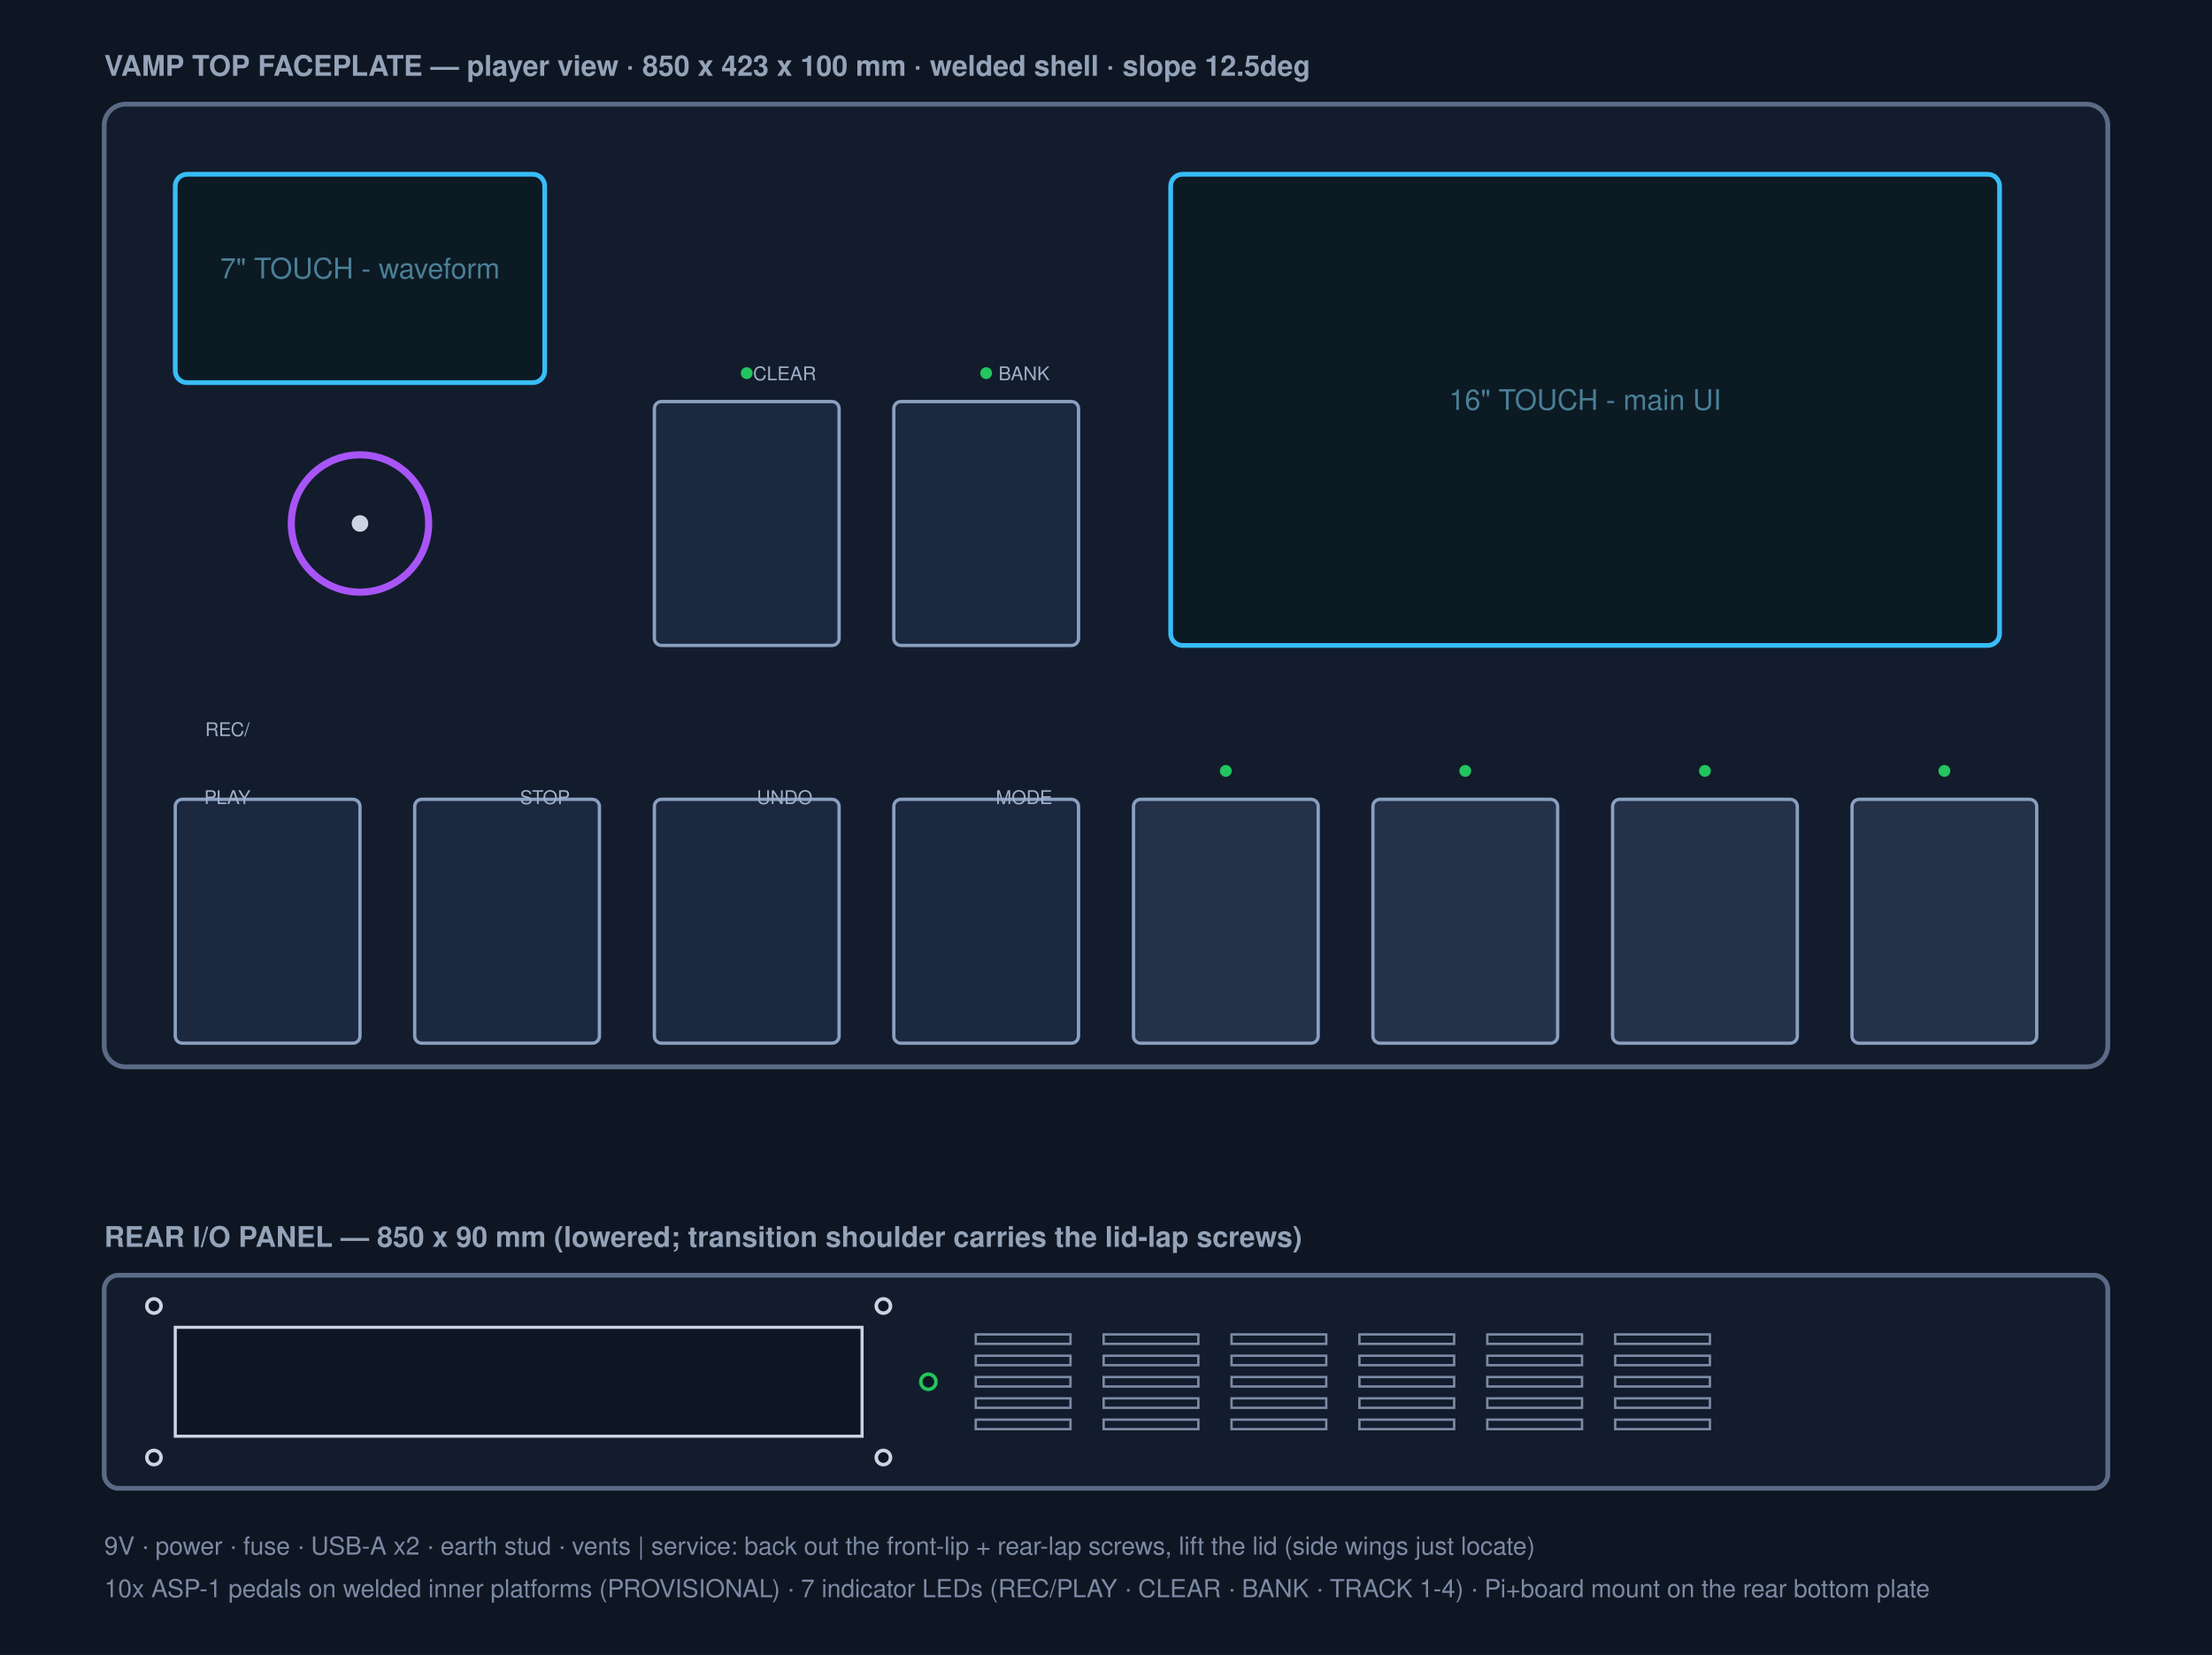
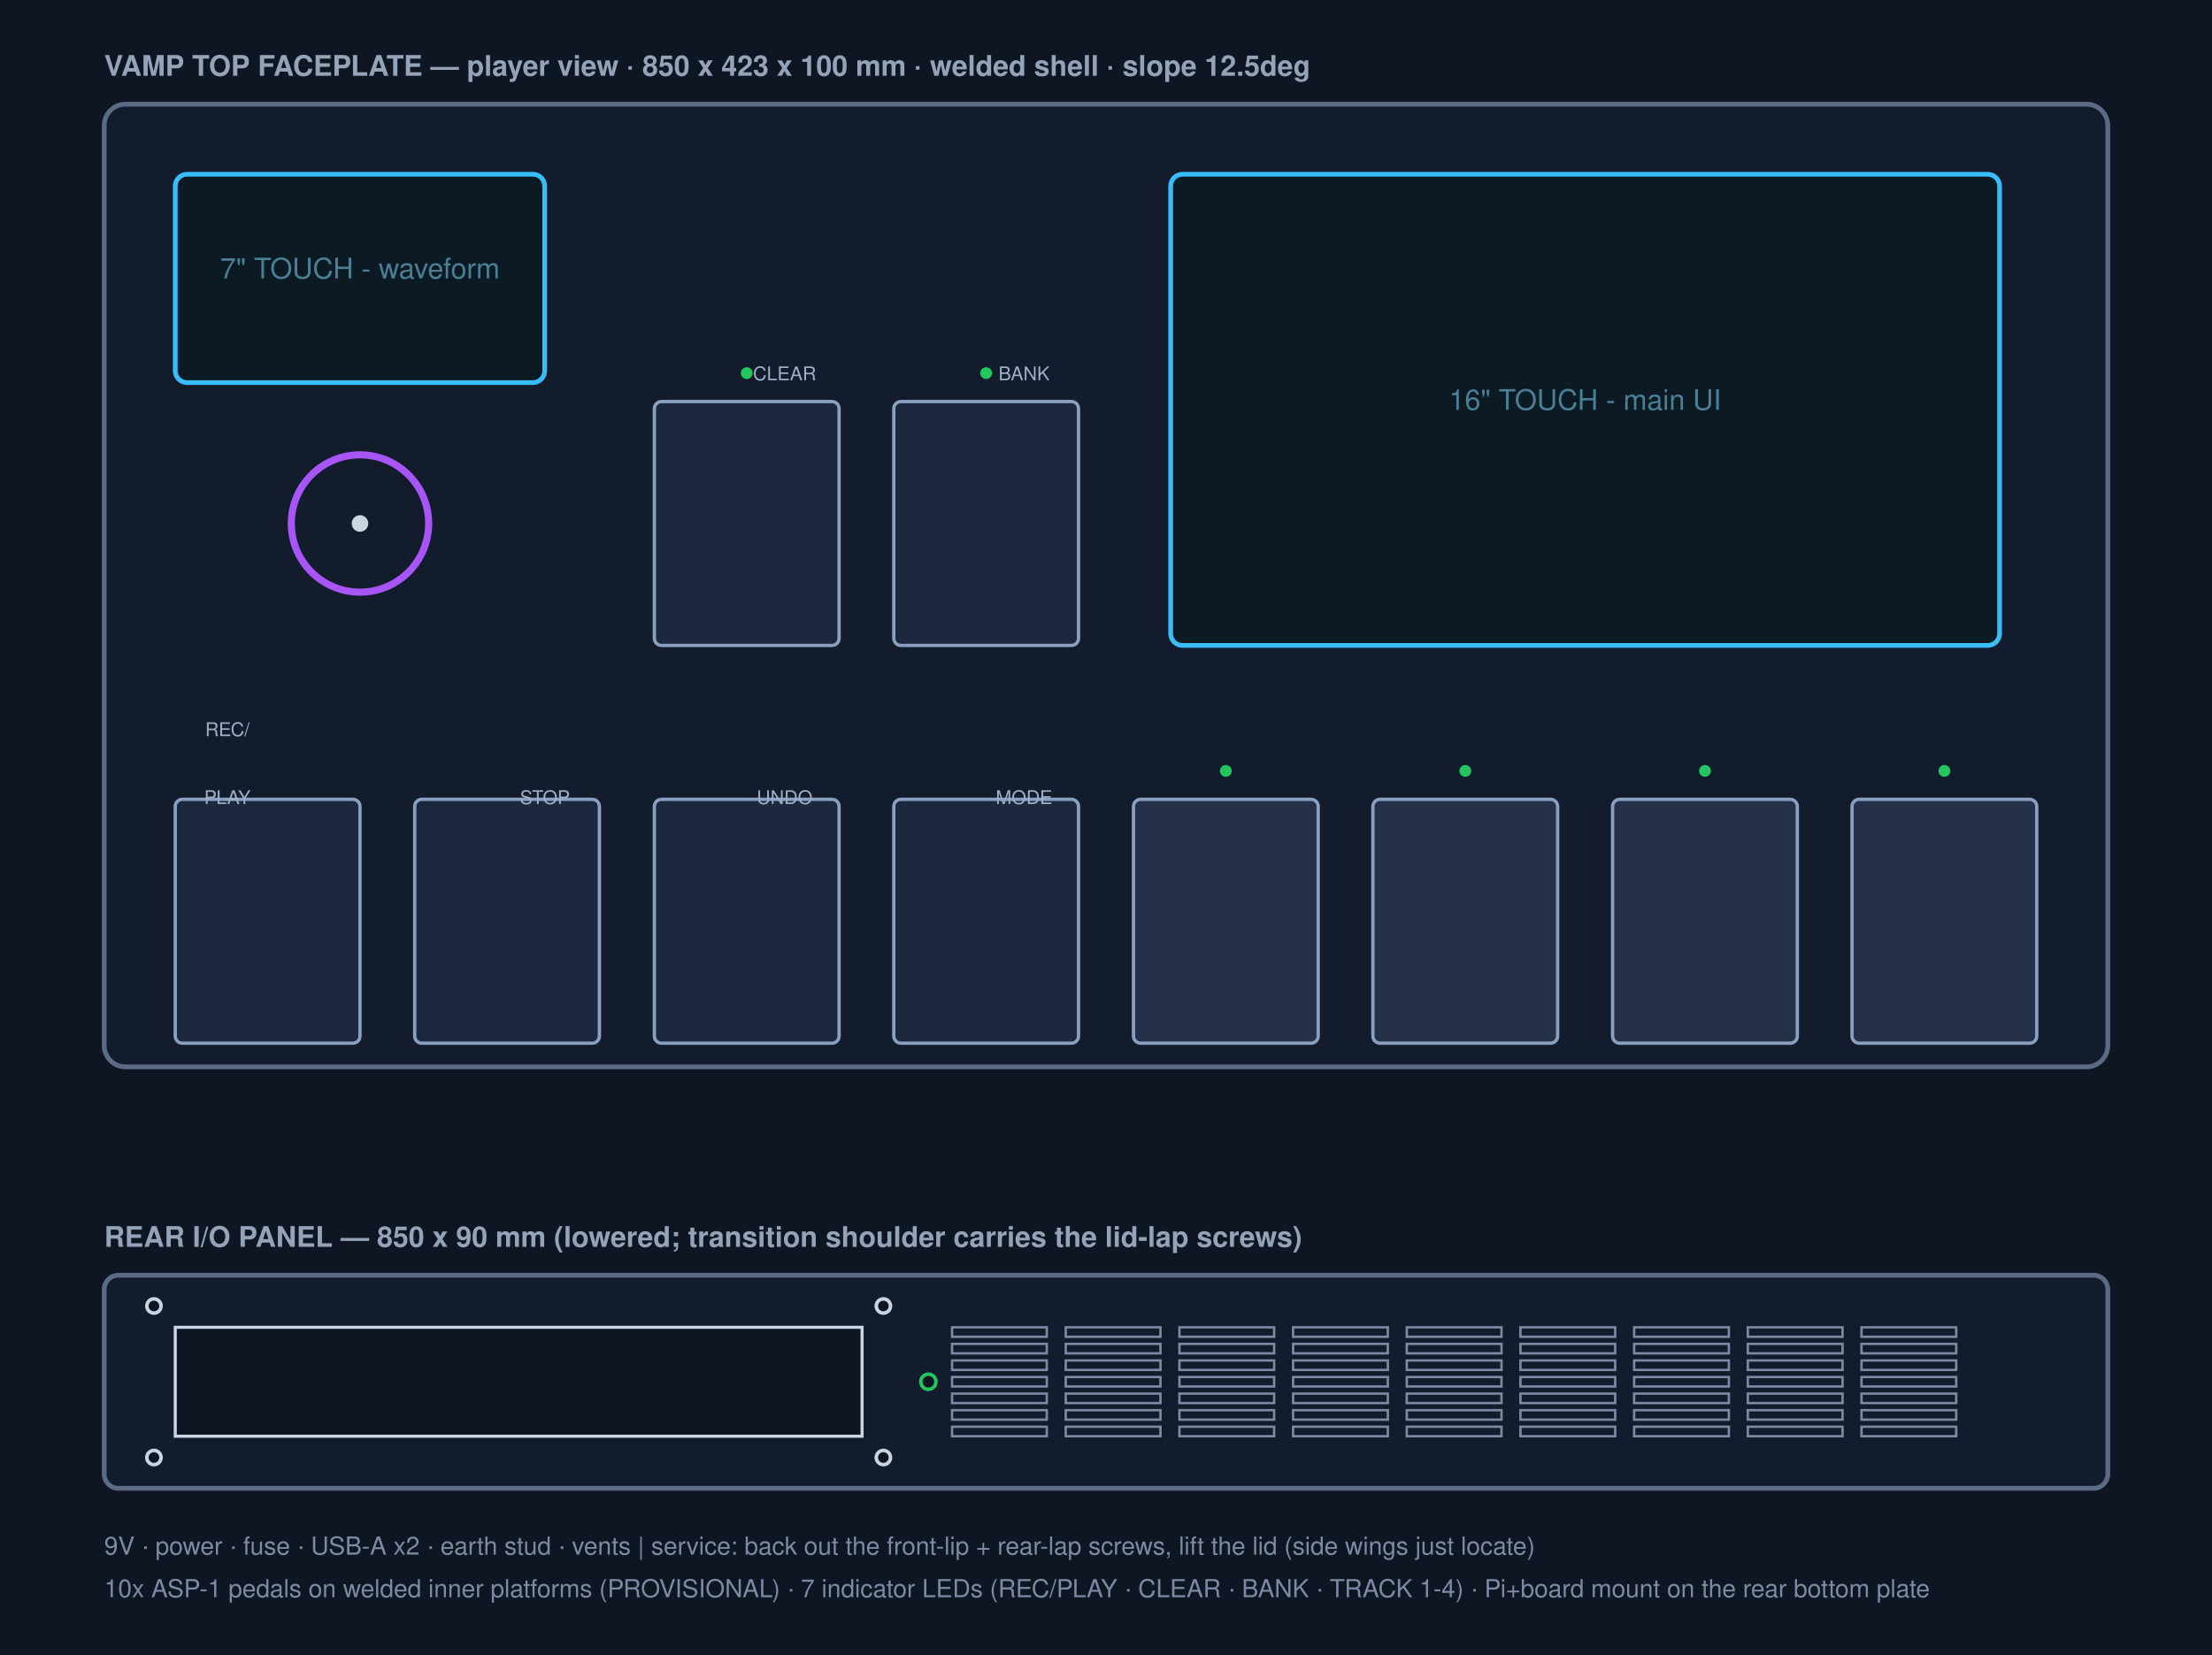
<svg xmlns="http://www.w3.org/2000/svg" viewBox="0 0 934 699" font-family="Helvetica,Arial,sans-serif">
  <rect width="934" height="699" fill="#0f1623" />
  <text x="44" y="32" fill="#94a3b8" font-size="12" font-weight="600">VAMP TOP FACEPLATE — player view · 850 x 423 x 100 mm · welded shell · slope 12.5deg</text>
  <rect x="44" y="44" width="846.0" height="406.6" rx="9" fill="#131c2c" stroke="#5b6b86" stroke-width="2" />
  <rect x="74.0" y="337.6" width="78.0" height="103.0" rx="3" fill="#1c2740" stroke="#8aa0c0" stroke-width="1.4" />
  <rect x="175.1" y="337.6" width="78.0" height="103.0" rx="3" fill="#1c2740" stroke="#8aa0c0" stroke-width="1.4" />
  <rect x="276.3" y="337.6" width="78.0" height="103.0" rx="3" fill="#1c2740" stroke="#8aa0c0" stroke-width="1.4" />
  <rect x="377.4" y="337.6" width="78.0" height="103.0" rx="3" fill="#1c2740" stroke="#8aa0c0" stroke-width="1.4" />
  <rect x="478.6" y="337.6" width="78.0" height="103.0" rx="3" fill="#243149" stroke="#8aa0c0" stroke-width="1.4" />
  <circle cx="517.6" cy="325.6" r="2.5" fill="#22c55e" />
  <rect x="579.7" y="337.6" width="78.0" height="103.0" rx="3" fill="#243149" stroke="#8aa0c0" stroke-width="1.4" />
  <circle cx="618.7" cy="325.6" r="2.5" fill="#22c55e" />
  <rect x="680.9" y="337.6" width="78.0" height="103.0" rx="3" fill="#243149" stroke="#8aa0c0" stroke-width="1.4" />
  <circle cx="719.9" cy="325.6" r="2.5" fill="#22c55e" />
  <rect x="782.0" y="337.6" width="78.0" height="103.0" rx="3" fill="#243149" stroke="#8aa0c0" stroke-width="1.4" />
  <circle cx="821.0" cy="325.6" r="2.5" fill="#22c55e" />
  <rect x="276.3" y="169.6" width="78.0" height="103.0" rx="3" fill="#1c2740" stroke="#8aa0c0" stroke-width="1.4" />
  <circle cx="315.3" cy="157.6" r="2.5" fill="#22c55e" />
  <rect x="377.4" y="169.6" width="78.0" height="103.0" rx="3" fill="#1c2740" stroke="#8aa0c0" stroke-width="1.4" />
  <circle cx="416.4" cy="157.6" r="2.5" fill="#22c55e" />
  <rect x="74.0" y="73.6" width="156.0" height="88.0" rx="5" fill="#0c1a24" stroke="#38bdf8" stroke-width="2" />
  <text x="152.0" y="117.6" fill="#4a7f96" font-size="12" text-anchor="middle">7" TOUCH - waveform</text>
  <rect x="494.3" y="73.6" width="350.0" height="199.0" rx="5" fill="#0c1a24" stroke="#38bdf8" stroke-width="2" />
  <text x="669.3" y="173.1" fill="#4a7f96" font-size="12" text-anchor="middle">16" TOUCH - main UI</text>
  <circle cx="152.0" cy="221.1" r="29.0" fill="none" stroke="#a855f7" stroke-width="3" />
  <circle cx="152.0" cy="221.1" r="3.5" fill="#cbd5e1" />
  <text x="96.0" y="310.9" fill="#9fb0c8" font-size="8" text-anchor="middle">REC/</text>
  <text x="96.0" y="339.6" fill="#9fb0c8" font-size="8" text-anchor="middle">PLAY</text>
  <text x="230.1" y="339.6" fill="#9fb0c8" font-size="8" text-anchor="middle">STOP</text>
  <text x="331.3" y="339.6" fill="#9fb0c8" font-size="8" text-anchor="middle">UNDO</text>
  <text x="432.4" y="339.6" fill="#9fb0c8" font-size="8" text-anchor="middle">MODE</text>
  <text x="331.3" y="160.6" fill="#9fb0c8" font-size="8" text-anchor="middle">CLEAR</text>
  <text x="432.4" y="160.6" fill="#9fb0c8" font-size="8" text-anchor="middle">BANK</text>
  <text x="44" y="526.6" fill="#94a3b8" font-size="12" font-weight="600">REAR I/O PANEL — 850 x 90 mm (lowered; transition shoulder carries the lid-lap screws)</text>
  <rect x="44" y="538.6" width="846.0" height="90.0" rx="6" fill="#131c2c" stroke="#5b6b86" stroke-width="2" />
  <rect x="74.0" y="560.6" width="290.0" height="46.0" fill="#0f1623" stroke="#cbd5e1" stroke-width="1.3" />
  <circle cx="65.0" cy="615.6" r="3.0" fill="#0f1623" stroke="#cbd5e1" stroke-width="1.5" />
  <circle cx="65.0" cy="551.6" r="3.0" fill="#0f1623" stroke="#cbd5e1" stroke-width="1.5" />
  <circle cx="373.0" cy="615.6" r="3.0" fill="#0f1623" stroke="#cbd5e1" stroke-width="1.5" />
  <circle cx="373.0" cy="551.6" r="3.0" fill="#0f1623" stroke="#cbd5e1" stroke-width="1.5" />
  <circle cx="392.0" cy="583.6" r="3.2" fill="#0f1623" stroke="#22c55e" stroke-width="1.5" />
-   <rect x="412.0" y="599.6" width="40.0" height="4.0" fill="none" stroke="#7c8aa3" stroke-width="1" />
-   <rect x="466.0" y="599.6" width="40.0" height="4.0" fill="none" stroke="#7c8aa3" stroke-width="1" />
-   <rect x="520.0" y="599.6" width="40.0" height="4.0" fill="none" stroke="#7c8aa3" stroke-width="1" />
-   <rect x="574.0" y="599.6" width="40.0" height="4.0" fill="none" stroke="#7c8aa3" stroke-width="1" />
-   <rect x="628.0" y="599.6" width="40.0" height="4.0" fill="none" stroke="#7c8aa3" stroke-width="1" />
-   <rect x="682.0" y="599.6" width="40.0" height="4.0" fill="none" stroke="#7c8aa3" stroke-width="1" />
-   <rect x="412.0" y="590.6" width="40.0" height="4.0" fill="none" stroke="#7c8aa3" stroke-width="1" />
-   <rect x="466.0" y="590.6" width="40.0" height="4.0" fill="none" stroke="#7c8aa3" stroke-width="1" />
-   <rect x="520.0" y="590.6" width="40.0" height="4.0" fill="none" stroke="#7c8aa3" stroke-width="1" />
-   <rect x="574.0" y="590.6" width="40.0" height="4.0" fill="none" stroke="#7c8aa3" stroke-width="1" />
-   <rect x="628.0" y="590.6" width="40.0" height="4.0" fill="none" stroke="#7c8aa3" stroke-width="1" />
-   <rect x="682.0" y="590.6" width="40.0" height="4.0" fill="none" stroke="#7c8aa3" stroke-width="1" />
-   <rect x="412.0" y="581.6" width="40.0" height="4.0" fill="none" stroke="#7c8aa3" stroke-width="1" />
-   <rect x="466.0" y="581.6" width="40.0" height="4.0" fill="none" stroke="#7c8aa3" stroke-width="1" />
-   <rect x="520.0" y="581.6" width="40.0" height="4.0" fill="none" stroke="#7c8aa3" stroke-width="1" />
-   <rect x="574.0" y="581.6" width="40.0" height="4.0" fill="none" stroke="#7c8aa3" stroke-width="1" />
-   <rect x="628.0" y="581.6" width="40.0" height="4.0" fill="none" stroke="#7c8aa3" stroke-width="1" />
-   <rect x="682.0" y="581.6" width="40.0" height="4.0" fill="none" stroke="#7c8aa3" stroke-width="1" />
-   <rect x="412.0" y="572.6" width="40.0" height="4.0" fill="none" stroke="#7c8aa3" stroke-width="1" />
-   <rect x="466.0" y="572.6" width="40.0" height="4.0" fill="none" stroke="#7c8aa3" stroke-width="1" />
-   <rect x="520.0" y="572.6" width="40.0" height="4.0" fill="none" stroke="#7c8aa3" stroke-width="1" />
-   <rect x="574.0" y="572.6" width="40.0" height="4.0" fill="none" stroke="#7c8aa3" stroke-width="1" />
-   <rect x="628.0" y="572.6" width="40.0" height="4.0" fill="none" stroke="#7c8aa3" stroke-width="1" />
-   <rect x="682.0" y="572.6" width="40.0" height="4.0" fill="none" stroke="#7c8aa3" stroke-width="1" />
-   <rect x="412.0" y="563.6" width="40.0" height="4.0" fill="none" stroke="#7c8aa3" stroke-width="1" />
-   <rect x="466.0" y="563.6" width="40.0" height="4.0" fill="none" stroke="#7c8aa3" stroke-width="1" />
-   <rect x="520.0" y="563.6" width="40.0" height="4.0" fill="none" stroke="#7c8aa3" stroke-width="1" />
-   <rect x="574.0" y="563.6" width="40.0" height="4.0" fill="none" stroke="#7c8aa3" stroke-width="1" />
-   <rect x="628.0" y="563.6" width="40.0" height="4.0" fill="none" stroke="#7c8aa3" stroke-width="1" />
-   <rect x="682.0" y="563.6" width="40.0" height="4.0" fill="none" stroke="#7c8aa3" stroke-width="1" />
+   <rect x="402.0" y="602.6" width="40.0" height="4.0" fill="none" stroke="#7c8aa3" stroke-width="1" />
+   <rect x="450.0" y="602.6" width="40.0" height="4.0" fill="none" stroke="#7c8aa3" stroke-width="1" />
+   <rect x="498.0" y="602.6" width="40.0" height="4.0" fill="none" stroke="#7c8aa3" stroke-width="1" />
+   <rect x="546.0" y="602.6" width="40.0" height="4.0" fill="none" stroke="#7c8aa3" stroke-width="1" />
+   <rect x="594.0" y="602.6" width="40.0" height="4.0" fill="none" stroke="#7c8aa3" stroke-width="1" />
+   <rect x="642.0" y="602.6" width="40.0" height="4.0" fill="none" stroke="#7c8aa3" stroke-width="1" />
+   <rect x="690.0" y="602.6" width="40.0" height="4.0" fill="none" stroke="#7c8aa3" stroke-width="1" />
+   <rect x="738.0" y="602.6" width="40.0" height="4.0" fill="none" stroke="#7c8aa3" stroke-width="1" />
+   <rect x="786.0" y="602.6" width="40.0" height="4.0" fill="none" stroke="#7c8aa3" stroke-width="1" />
+   <rect x="402.0" y="595.6" width="40.0" height="4.0" fill="none" stroke="#7c8aa3" stroke-width="1" />
+   <rect x="450.0" y="595.6" width="40.0" height="4.0" fill="none" stroke="#7c8aa3" stroke-width="1" />
+   <rect x="498.0" y="595.6" width="40.0" height="4.0" fill="none" stroke="#7c8aa3" stroke-width="1" />
+   <rect x="546.0" y="595.6" width="40.0" height="4.0" fill="none" stroke="#7c8aa3" stroke-width="1" />
+   <rect x="594.0" y="595.6" width="40.0" height="4.0" fill="none" stroke="#7c8aa3" stroke-width="1" />
+   <rect x="642.0" y="595.6" width="40.0" height="4.0" fill="none" stroke="#7c8aa3" stroke-width="1" />
+   <rect x="690.0" y="595.6" width="40.0" height="4.0" fill="none" stroke="#7c8aa3" stroke-width="1" />
+   <rect x="738.0" y="595.6" width="40.0" height="4.0" fill="none" stroke="#7c8aa3" stroke-width="1" />
+   <rect x="786.0" y="595.6" width="40.0" height="4.0" fill="none" stroke="#7c8aa3" stroke-width="1" />
+   <rect x="402.0" y="588.6" width="40.0" height="4.0" fill="none" stroke="#7c8aa3" stroke-width="1" />
+   <rect x="450.0" y="588.6" width="40.0" height="4.0" fill="none" stroke="#7c8aa3" stroke-width="1" />
+   <rect x="498.0" y="588.6" width="40.0" height="4.0" fill="none" stroke="#7c8aa3" stroke-width="1" />
+   <rect x="546.0" y="588.6" width="40.0" height="4.0" fill="none" stroke="#7c8aa3" stroke-width="1" />
+   <rect x="594.0" y="588.6" width="40.0" height="4.0" fill="none" stroke="#7c8aa3" stroke-width="1" />
+   <rect x="642.0" y="588.6" width="40.0" height="4.0" fill="none" stroke="#7c8aa3" stroke-width="1" />
+   <rect x="690.0" y="588.6" width="40.0" height="4.0" fill="none" stroke="#7c8aa3" stroke-width="1" />
+   <rect x="738.0" y="588.6" width="40.0" height="4.0" fill="none" stroke="#7c8aa3" stroke-width="1" />
+   <rect x="786.0" y="588.6" width="40.0" height="4.0" fill="none" stroke="#7c8aa3" stroke-width="1" />
+   <rect x="402.0" y="581.6" width="40.0" height="4.0" fill="none" stroke="#7c8aa3" stroke-width="1" />
+   <rect x="450.0" y="581.6" width="40.0" height="4.0" fill="none" stroke="#7c8aa3" stroke-width="1" />
+   <rect x="498.0" y="581.6" width="40.0" height="4.0" fill="none" stroke="#7c8aa3" stroke-width="1" />
+   <rect x="546.0" y="581.6" width="40.0" height="4.0" fill="none" stroke="#7c8aa3" stroke-width="1" />
+   <rect x="594.0" y="581.6" width="40.0" height="4.0" fill="none" stroke="#7c8aa3" stroke-width="1" />
+   <rect x="642.0" y="581.6" width="40.0" height="4.0" fill="none" stroke="#7c8aa3" stroke-width="1" />
+   <rect x="690.0" y="581.6" width="40.0" height="4.0" fill="none" stroke="#7c8aa3" stroke-width="1" />
+   <rect x="738.0" y="581.6" width="40.0" height="4.0" fill="none" stroke="#7c8aa3" stroke-width="1" />
+   <rect x="786.0" y="581.6" width="40.0" height="4.0" fill="none" stroke="#7c8aa3" stroke-width="1" />
+   <rect x="402.0" y="574.6" width="40.0" height="4.0" fill="none" stroke="#7c8aa3" stroke-width="1" />
+   <rect x="450.0" y="574.6" width="40.0" height="4.0" fill="none" stroke="#7c8aa3" stroke-width="1" />
+   <rect x="498.0" y="574.6" width="40.0" height="4.0" fill="none" stroke="#7c8aa3" stroke-width="1" />
+   <rect x="546.0" y="574.6" width="40.0" height="4.0" fill="none" stroke="#7c8aa3" stroke-width="1" />
+   <rect x="594.0" y="574.6" width="40.0" height="4.0" fill="none" stroke="#7c8aa3" stroke-width="1" />
+   <rect x="642.0" y="574.6" width="40.0" height="4.0" fill="none" stroke="#7c8aa3" stroke-width="1" />
+   <rect x="690.0" y="574.6" width="40.0" height="4.0" fill="none" stroke="#7c8aa3" stroke-width="1" />
+   <rect x="738.0" y="574.6" width="40.0" height="4.0" fill="none" stroke="#7c8aa3" stroke-width="1" />
+   <rect x="786.0" y="574.6" width="40.0" height="4.0" fill="none" stroke="#7c8aa3" stroke-width="1" />
+   <rect x="402.0" y="567.6" width="40.0" height="4.0" fill="none" stroke="#7c8aa3" stroke-width="1" />
+   <rect x="450.0" y="567.6" width="40.0" height="4.0" fill="none" stroke="#7c8aa3" stroke-width="1" />
+   <rect x="498.0" y="567.6" width="40.0" height="4.0" fill="none" stroke="#7c8aa3" stroke-width="1" />
+   <rect x="546.0" y="567.6" width="40.0" height="4.0" fill="none" stroke="#7c8aa3" stroke-width="1" />
+   <rect x="594.0" y="567.6" width="40.0" height="4.0" fill="none" stroke="#7c8aa3" stroke-width="1" />
+   <rect x="642.0" y="567.6" width="40.0" height="4.0" fill="none" stroke="#7c8aa3" stroke-width="1" />
+   <rect x="690.0" y="567.6" width="40.0" height="4.0" fill="none" stroke="#7c8aa3" stroke-width="1" />
+   <rect x="738.0" y="567.6" width="40.0" height="4.0" fill="none" stroke="#7c8aa3" stroke-width="1" />
+   <rect x="786.0" y="567.6" width="40.0" height="4.0" fill="none" stroke="#7c8aa3" stroke-width="1" />
+   <rect x="402.0" y="560.6" width="40.0" height="4.0" fill="none" stroke="#7c8aa3" stroke-width="1" />
+   <rect x="450.0" y="560.6" width="40.0" height="4.0" fill="none" stroke="#7c8aa3" stroke-width="1" />
+   <rect x="498.0" y="560.6" width="40.0" height="4.0" fill="none" stroke="#7c8aa3" stroke-width="1" />
+   <rect x="546.0" y="560.6" width="40.0" height="4.0" fill="none" stroke="#7c8aa3" stroke-width="1" />
+   <rect x="594.0" y="560.6" width="40.0" height="4.0" fill="none" stroke="#7c8aa3" stroke-width="1" />
+   <rect x="642.0" y="560.6" width="40.0" height="4.0" fill="none" stroke="#7c8aa3" stroke-width="1" />
+   <rect x="690.0" y="560.6" width="40.0" height="4.0" fill="none" stroke="#7c8aa3" stroke-width="1" />
+   <rect x="738.0" y="560.6" width="40.0" height="4.0" fill="none" stroke="#7c8aa3" stroke-width="1" />
+   <rect x="786.0" y="560.6" width="40.0" height="4.0" fill="none" stroke="#7c8aa3" stroke-width="1" />
  <text x="44" y="656.6" fill="#7c8aa3" font-size="10.5">9V · power · fuse · USB-A x2 · earth stud · vents   |   service: back out the front-lip + rear-lap screws, lift the lid (side wings just locate)</text>
  <text x="44" y="674.6" fill="#7c8aa3" font-size="10.5">10x ASP-1 pedals on welded inner platforms (PROVISIONAL) · 7 indicator LEDs (REC/PLAY · CLEAR · BANK · TRACK 1-4) · Pi+board mount on the rear bottom plate</text>
</svg>
